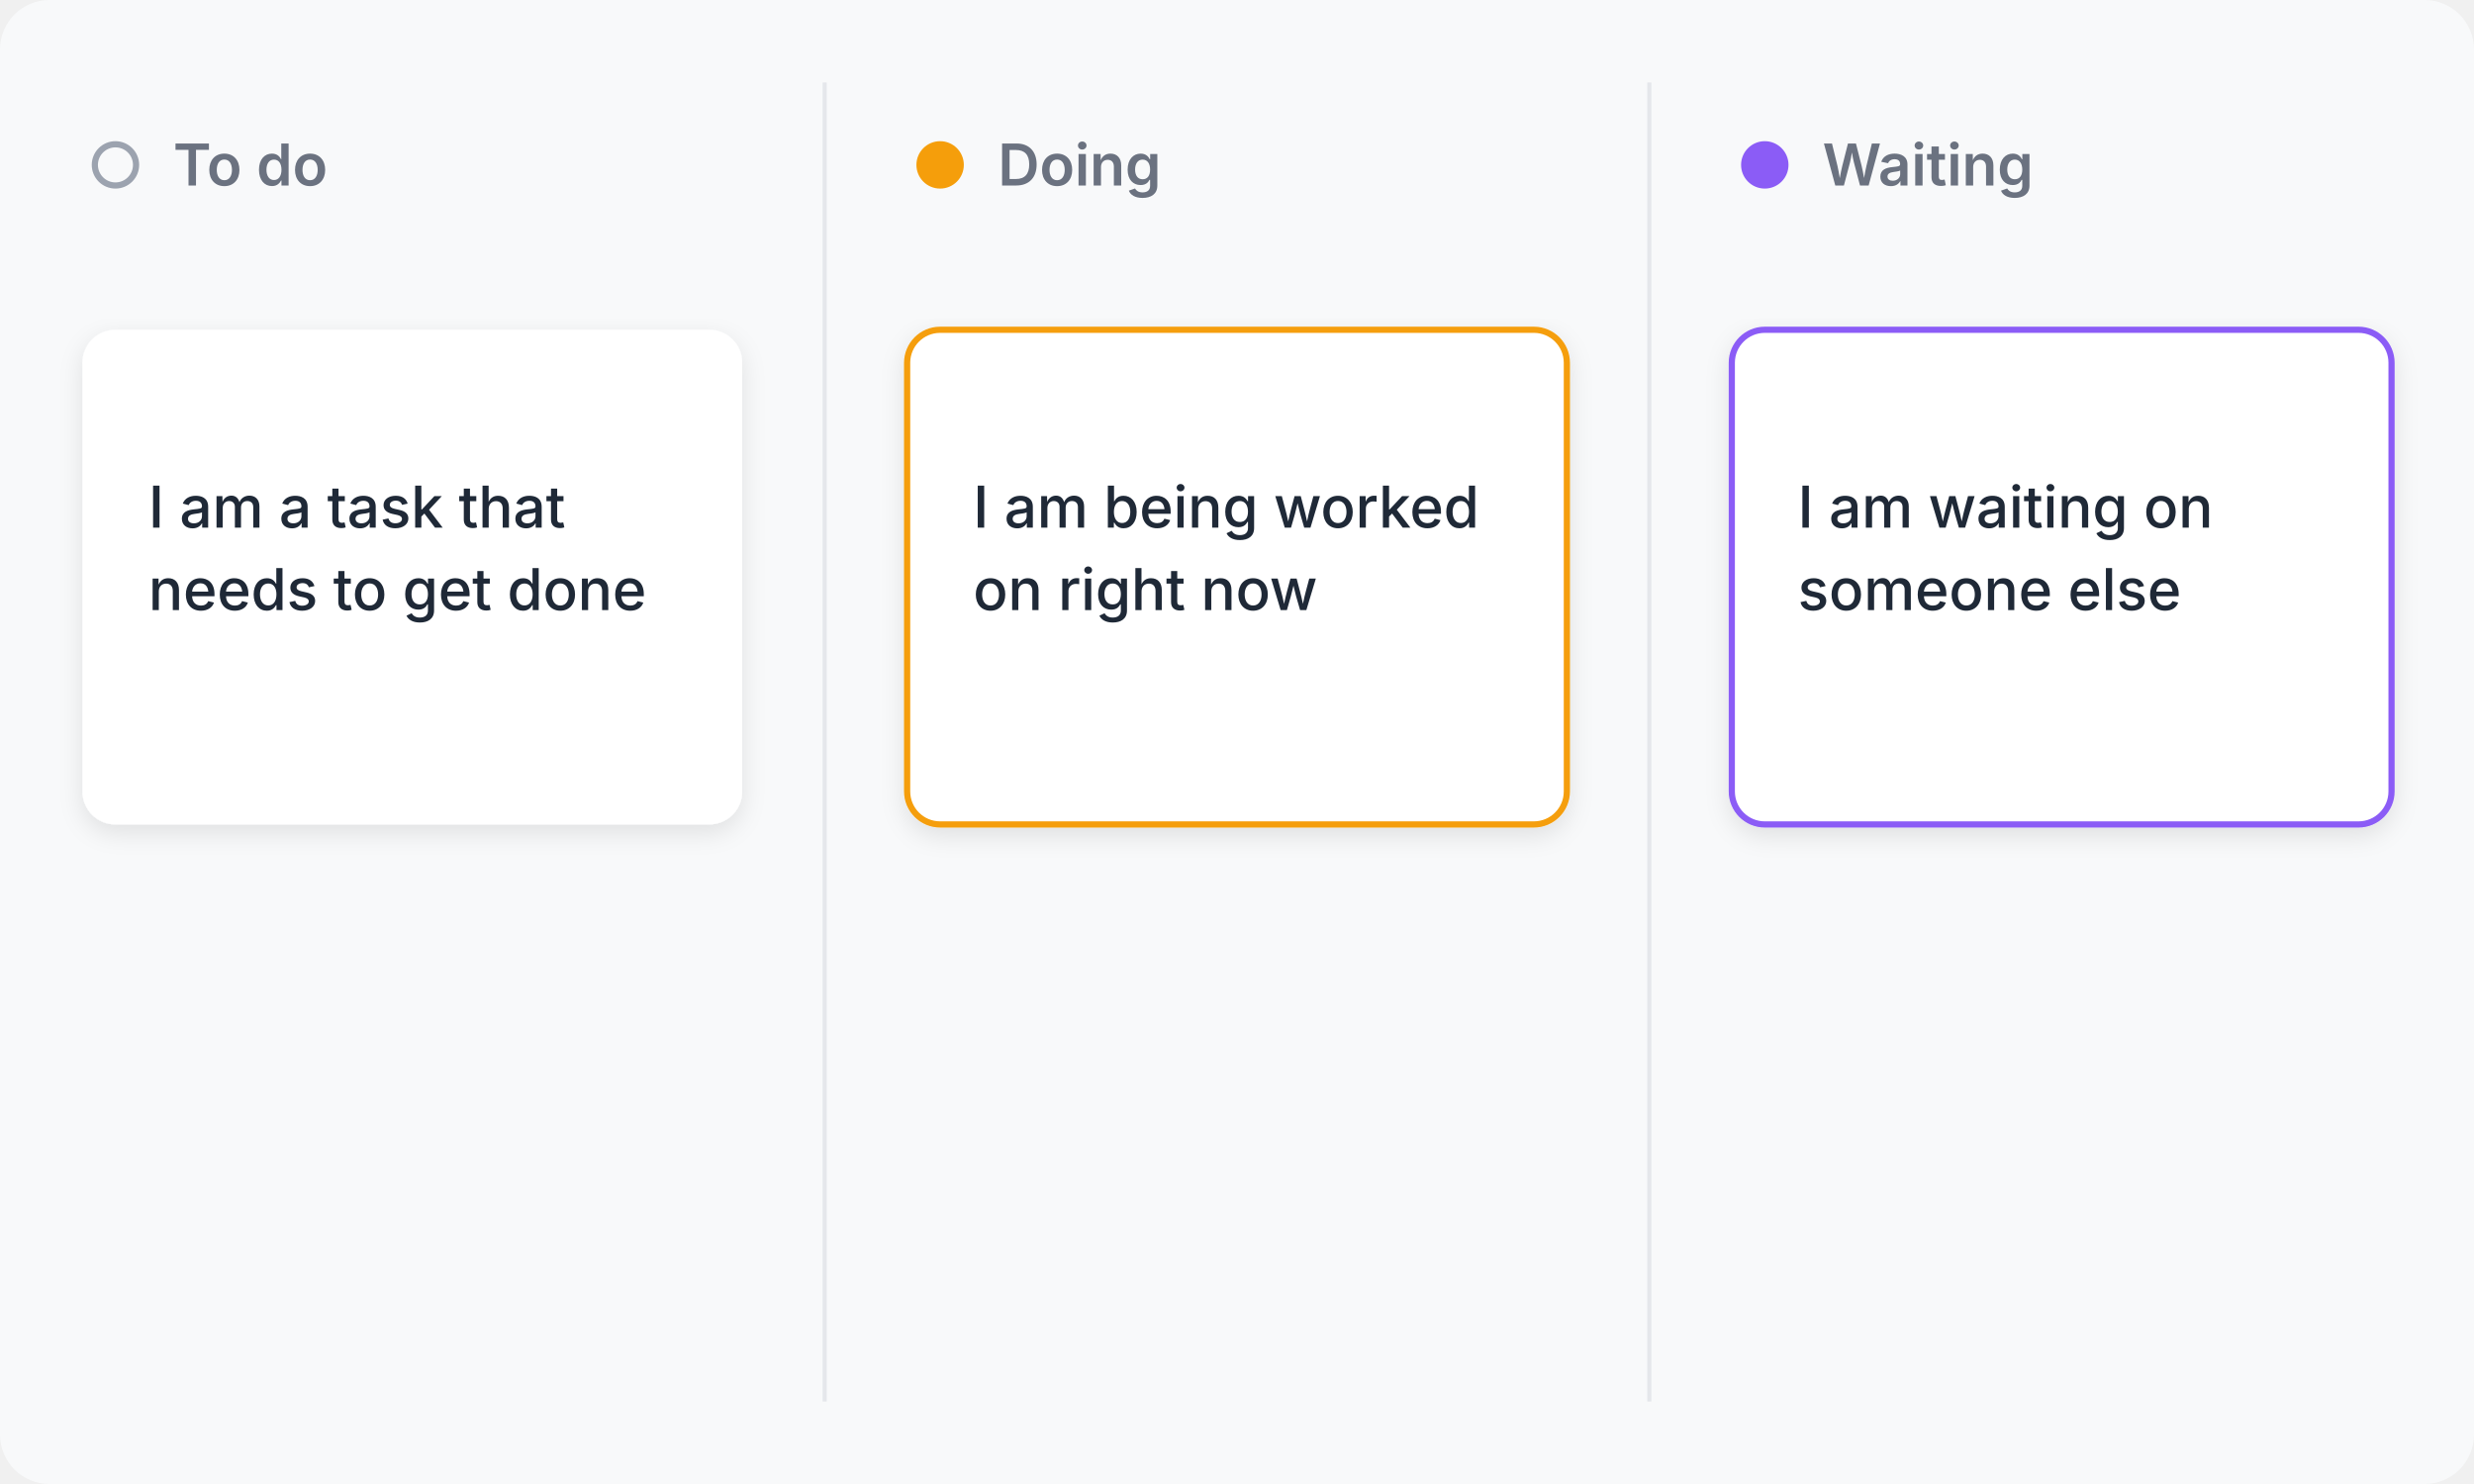
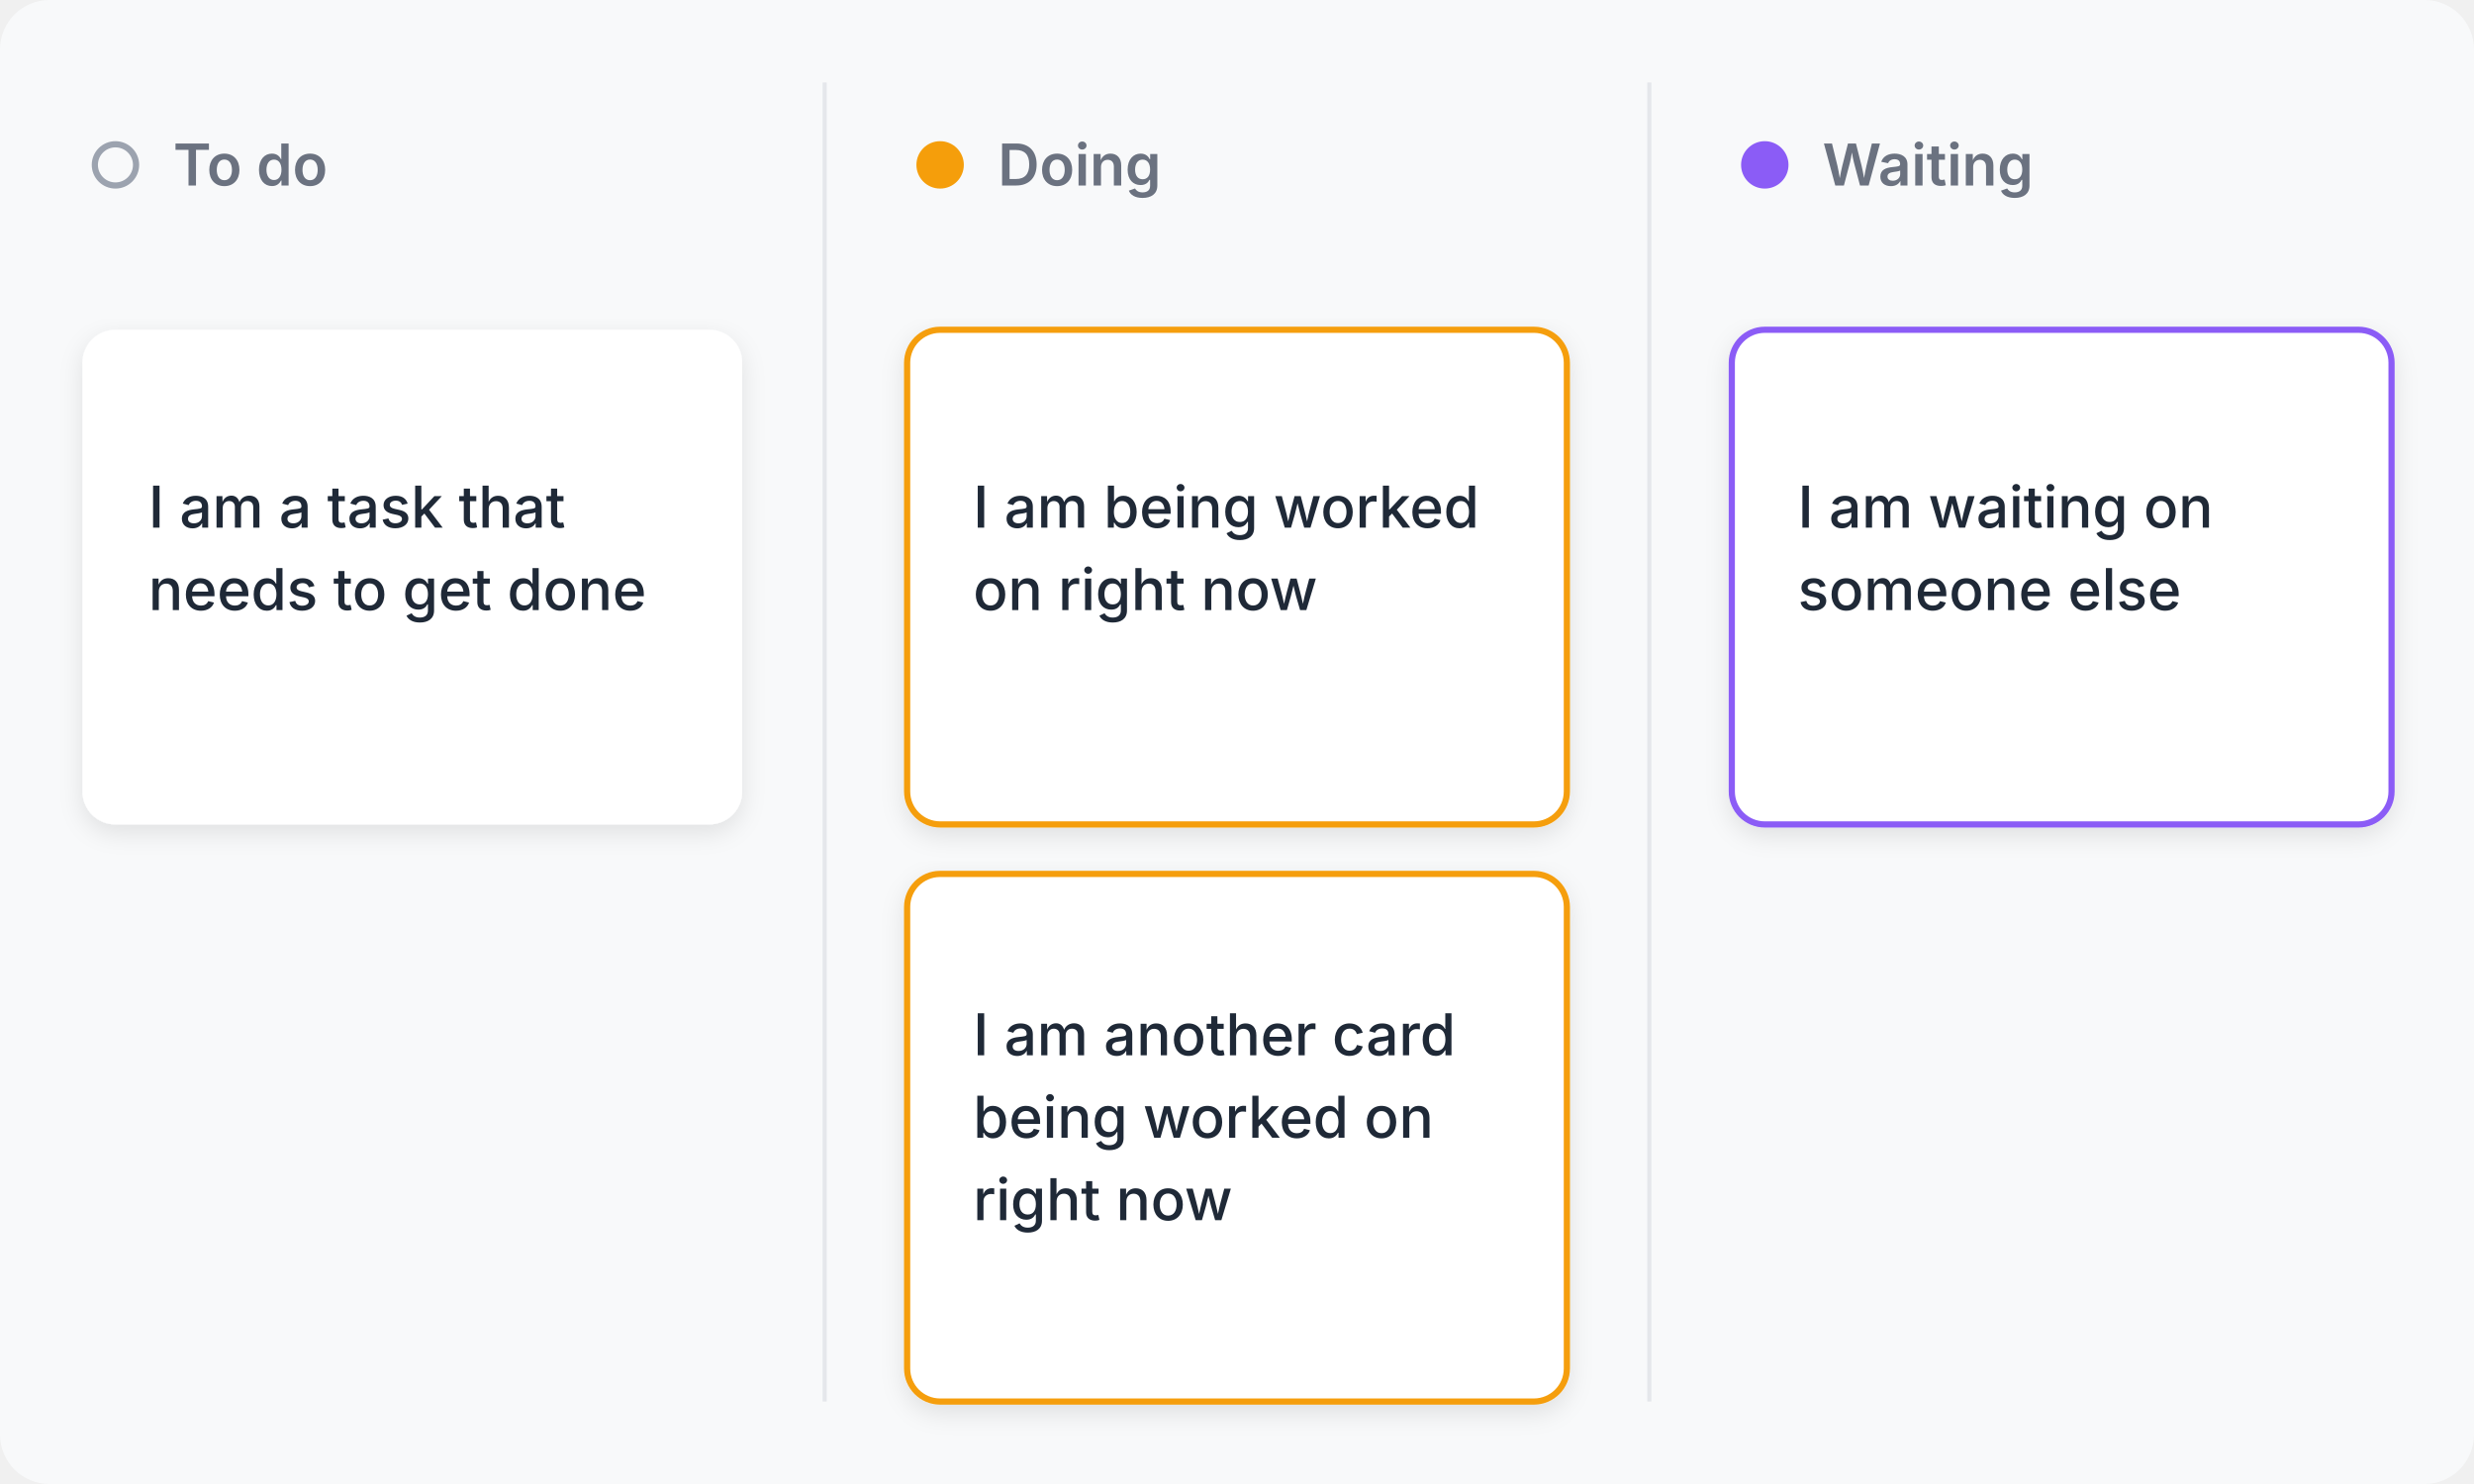
<svg xmlns="http://www.w3.org/2000/svg" viewBox="0 0 600 360" font-family="-apple-system, BlinkMacSystemFont, 'Segoe UI', sans-serif">
  <defs>
    <filter id="shadow" x="-4%" y="-4%" width="108%" height="116%">
      <feDropShadow dx="0" dy="2" stdDeviation="3" flood-opacity="0.1" />
    </filter>
  </defs>
  <rect width="600" height="360" rx="12" fill="#f8f9fa" />
  <circle cx="28" cy="40" r="5" fill="none" stroke="#9ca3af" stroke-width="1.5" />
  <text x="42" y="45" font-size="14" font-weight="600" fill="#6b7280">To do</text>
  <circle cx="228" cy="40" r="5" fill="#f59e0b" stroke="#f59e0b" stroke-width="1.5" />
  <text x="242" y="45" font-size="14" font-weight="600" fill="#6b7280">Doing</text>
  <circle cx="428" cy="40" r="5" fill="#8b5cf6" stroke="#8b5cf6" stroke-width="1.5" />
  <text x="442" y="45" font-size="14" font-weight="600" fill="#6b7280">Waiting</text>
  <line x1="200" y1="20" x2="200" y2="340" stroke="#e5e7eb" stroke-width="1" />
  <line x1="400" y1="20" x2="400" y2="340" stroke="#e5e7eb" stroke-width="1" />
  <rect x="20" y="80" width="160" height="120" rx="8" fill="white" filter="url(#shadow)" />
  <text x="36" y="128" font-size="14" font-weight="500" fill="#1f2937">I am a task that</text>
  <text x="36" y="148" font-size="14" font-weight="500" fill="#1f2937">needs to get done</text>
  <rect x="220" y="80" width="160" height="120" rx="8" fill="white" filter="url(#shadow)" stroke="#f59e0b" stroke-width="1.5" />
  <text x="236" y="128" font-size="14" font-weight="500" fill="#1f2937">I am being worked</text>
  <text x="236" y="148" font-size="14" font-weight="500" fill="#1f2937">on right now</text>
+   <rect x="220" y="212" width="160" height="128" rx="8" fill="white" filter="url(#shadow)" stroke="#f59e0b" stroke-width="1.5" />
+   <text x="236" y="256" font-size="14" font-weight="500" fill="#1f2937">I am another card</text>
+   <text x="236" y="276" font-size="14" font-weight="500" fill="#1f2937">being worked on</text>
+   <text x="236" y="296" font-size="14" font-weight="500" fill="#1f2937">right now</text>
  <rect x="420" y="80" width="160" height="120" rx="8" fill="white" filter="url(#shadow)" stroke="#8b5cf6" stroke-width="1.5" />
  <text x="436" y="128" font-size="14" font-weight="500" fill="#1f2937">I am waiting on</text>
  <text x="436" y="148" font-size="14" font-weight="500" fill="#1f2937">someone else</text>
</svg>
